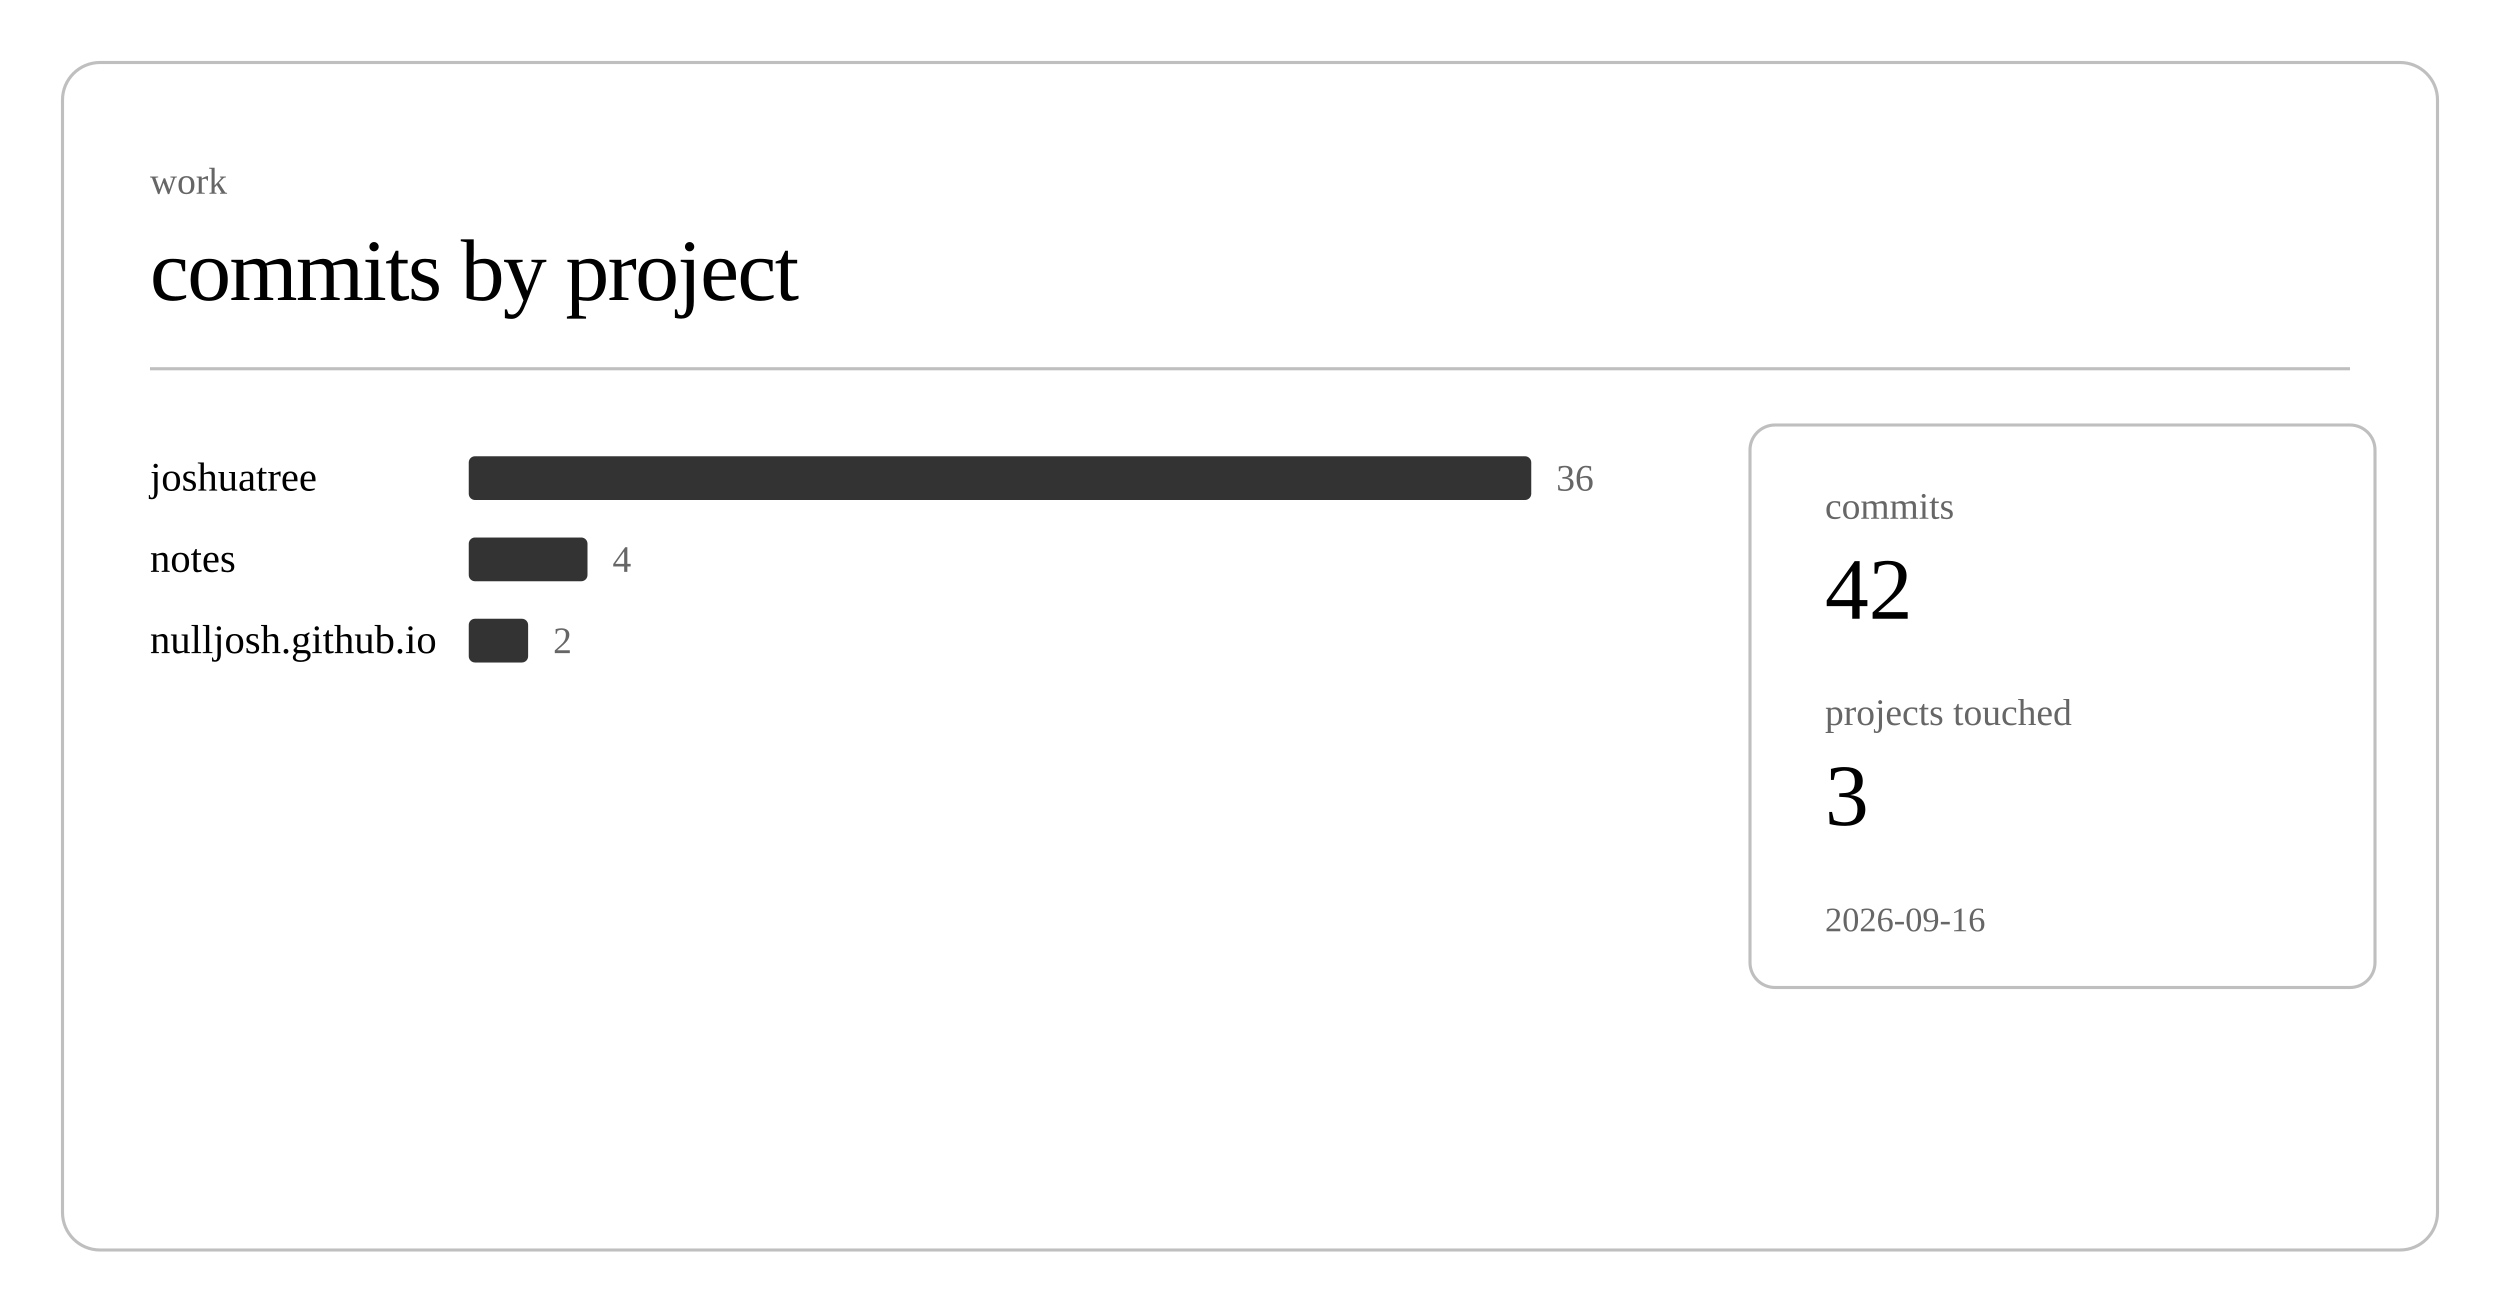
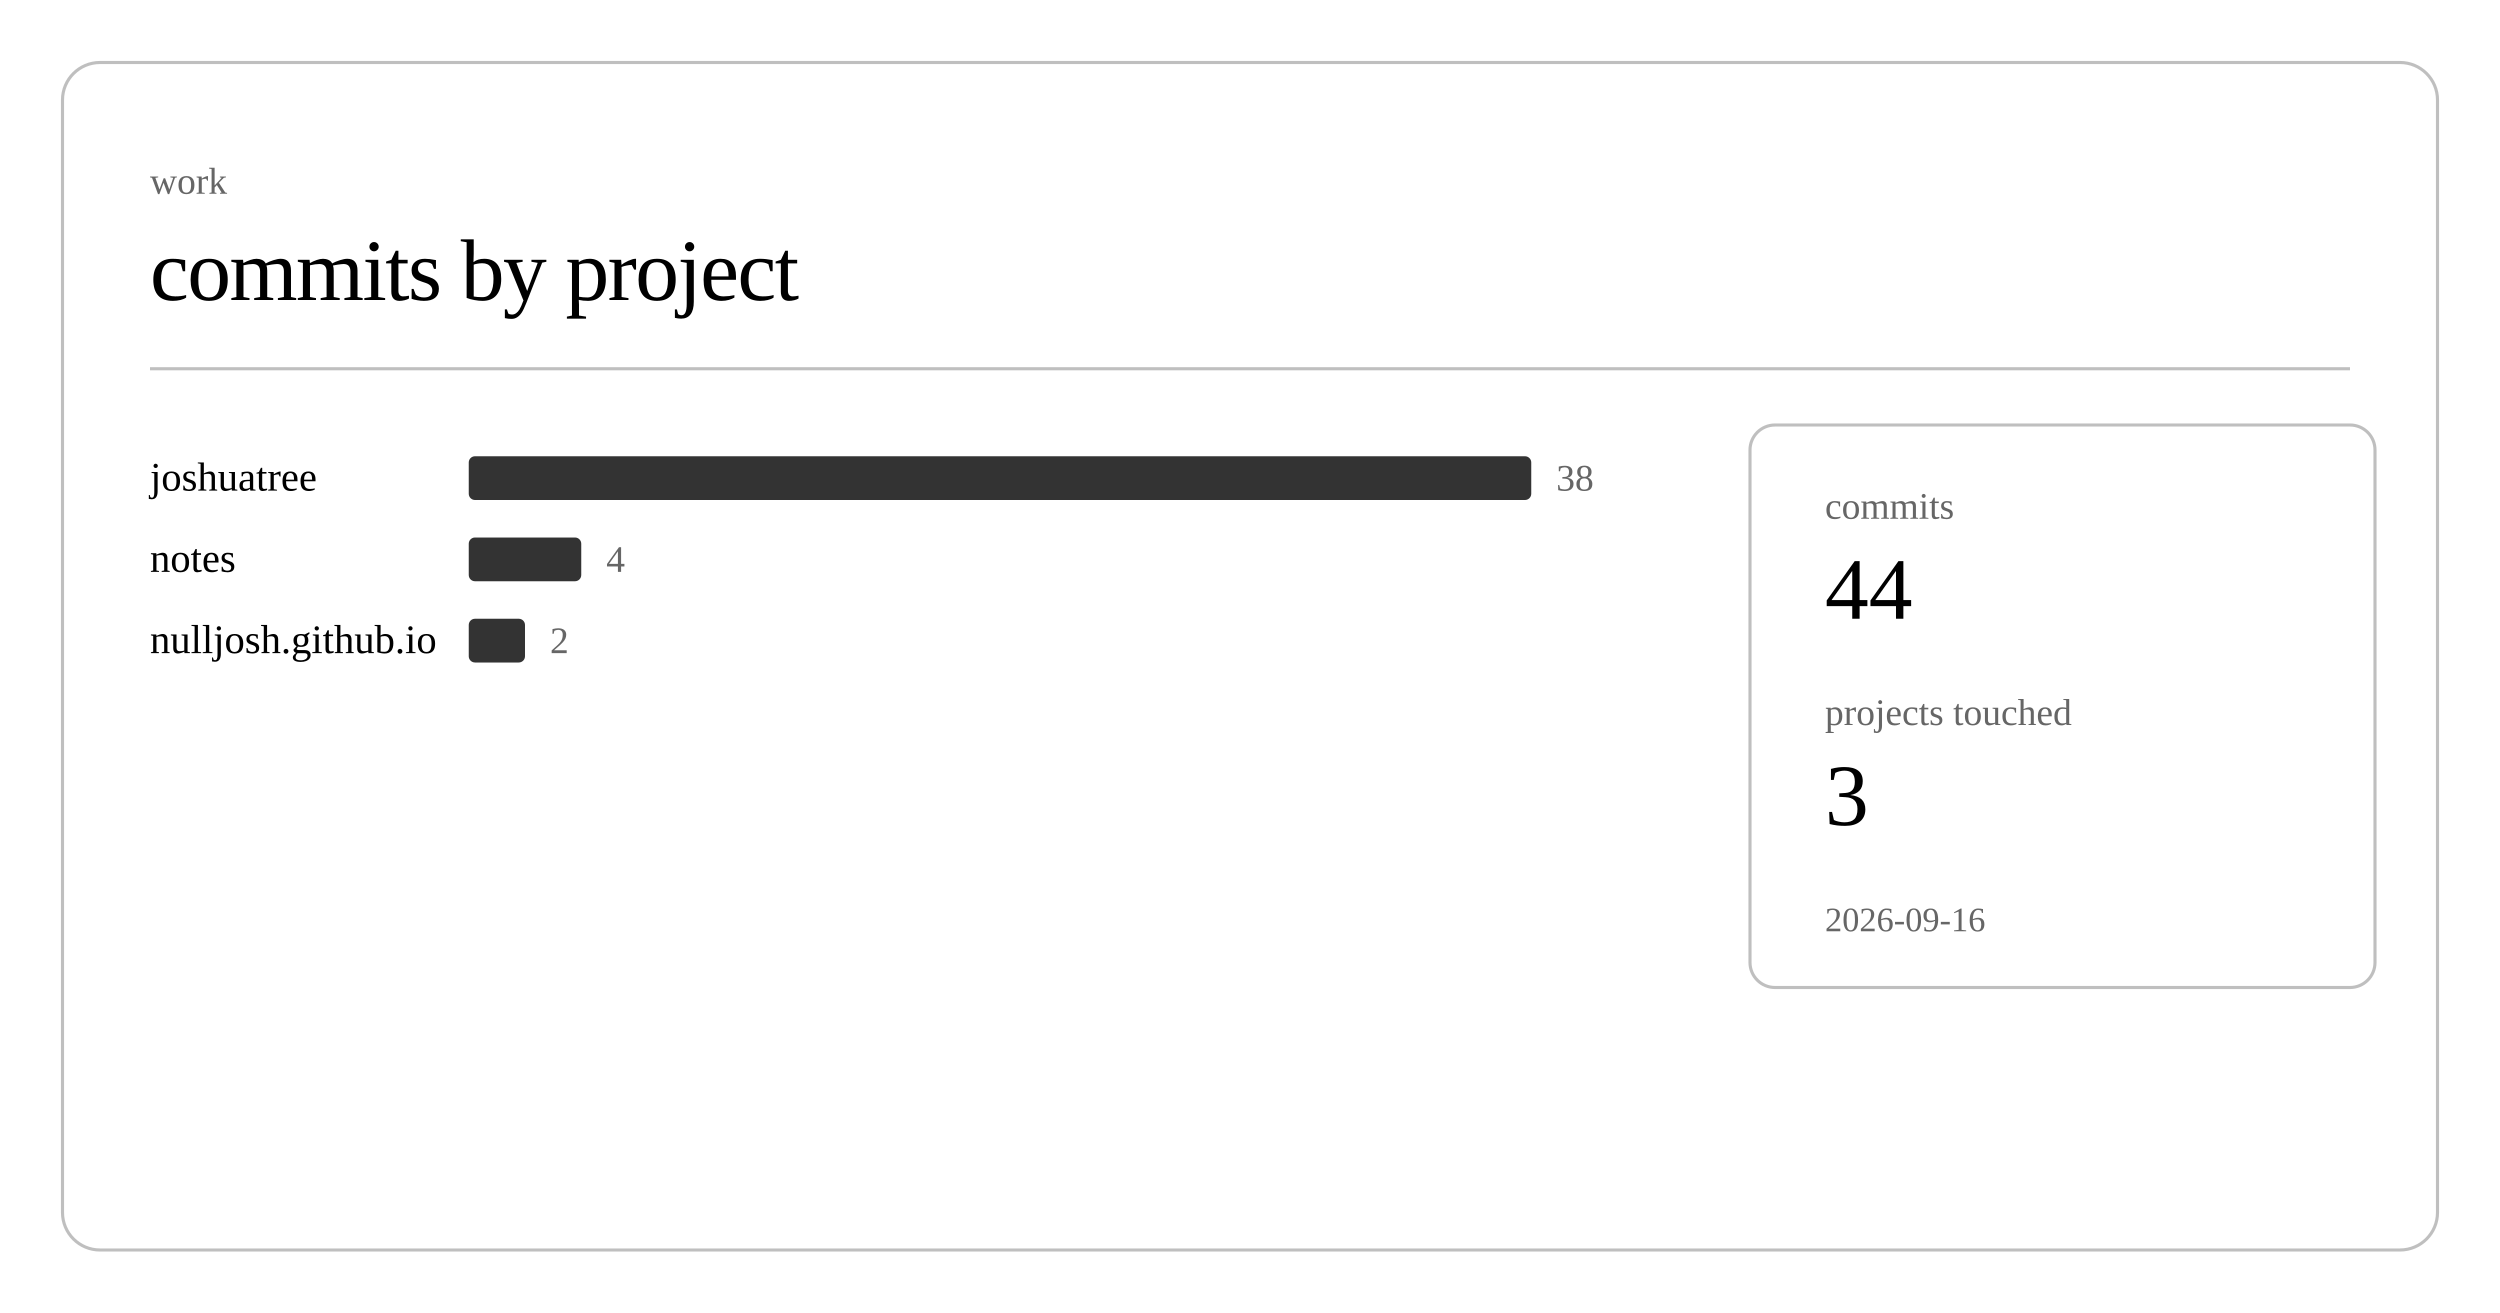
<svg xmlns="http://www.w3.org/2000/svg" class="post-header-svg" viewBox="0 0 800 420" width="800" height="420">
  <rect x="20" y="20" width="760" height="380" rx="12" ry="12" fill="none" stroke="currentColor" stroke-width="1" opacity="0.25" />
  <text fill="currentColor" x="48" y="62" font-size="12" opacity="0.6">work</text>
  <text fill="currentColor" x="48" y="96" font-size="28" font-weight="300" letter-spacing="-0.5">commits by project</text>
  <line stroke="currentColor" x1="48" y1="118" x2="752" y2="118" stroke-width="1" opacity="0.25" />
  <a href="https://github.com/nulljosh/joshuatree">
    <text fill="currentColor" x="48" y="157" font-size="13">joshuatree</text>
  </a>
  <rect x="150" y="146" width="340" height="14" rx="2" fill="currentColor" opacity="0.8" />
-   <text fill="currentColor" x="498" y="157" font-size="12" opacity="0.6">36</text>
+   <text fill="currentColor" x="498" y="157" font-size="12" opacity="0.6">38</text>
  <a href="https://github.com/nulljosh/notes">
    <text fill="currentColor" x="48" y="183" font-size="13">notes</text>
  </a>
-   <rect x="150" y="172" width="38" height="14" rx="2" fill="currentColor" opacity="0.8" />
-   <text fill="currentColor" x="196" y="183" font-size="12" opacity="0.6">4</text>
+   <rect x="150" y="172" width="36" height="14" rx="2" fill="currentColor" opacity="0.8" />
+   <text fill="currentColor" x="194" y="183" font-size="12" opacity="0.6">4</text>
  <a href="https://github.com/nulljosh/nulljosh.github.io">
    <text fill="currentColor" x="48" y="209" font-size="13">nulljosh.github.io</text>
  </a>
-   <rect x="150" y="198" width="19" height="14" rx="2" fill="currentColor" opacity="0.8" />
-   <text fill="currentColor" x="177" y="209" font-size="12" opacity="0.6">2</text>
+   <rect x="150" y="198" width="18" height="14" rx="2" fill="currentColor" opacity="0.8" />
+   <text fill="currentColor" x="176" y="209" font-size="12" opacity="0.6">2</text>
  <rect x="560" y="136" width="200" height="180" rx="8" ry="8" fill="none" stroke="currentColor" stroke-width="1" opacity="0.25" />
  <text fill="currentColor" x="584" y="166" font-size="12" opacity="0.6">commits</text>
-   <text fill="currentColor" x="584" y="198" font-size="28" font-weight="500">42</text>
+   <text fill="currentColor" x="584" y="198" font-size="28" font-weight="500">44</text>
  <text fill="currentColor" x="584" y="232" font-size="12" opacity="0.6">projects touched</text>
  <text fill="currentColor" x="584" y="264" font-size="28" font-weight="500">3</text>
  <text fill="currentColor" x="584" y="298" font-size="11" opacity="0.6">2026-09-16</text>
</svg>
